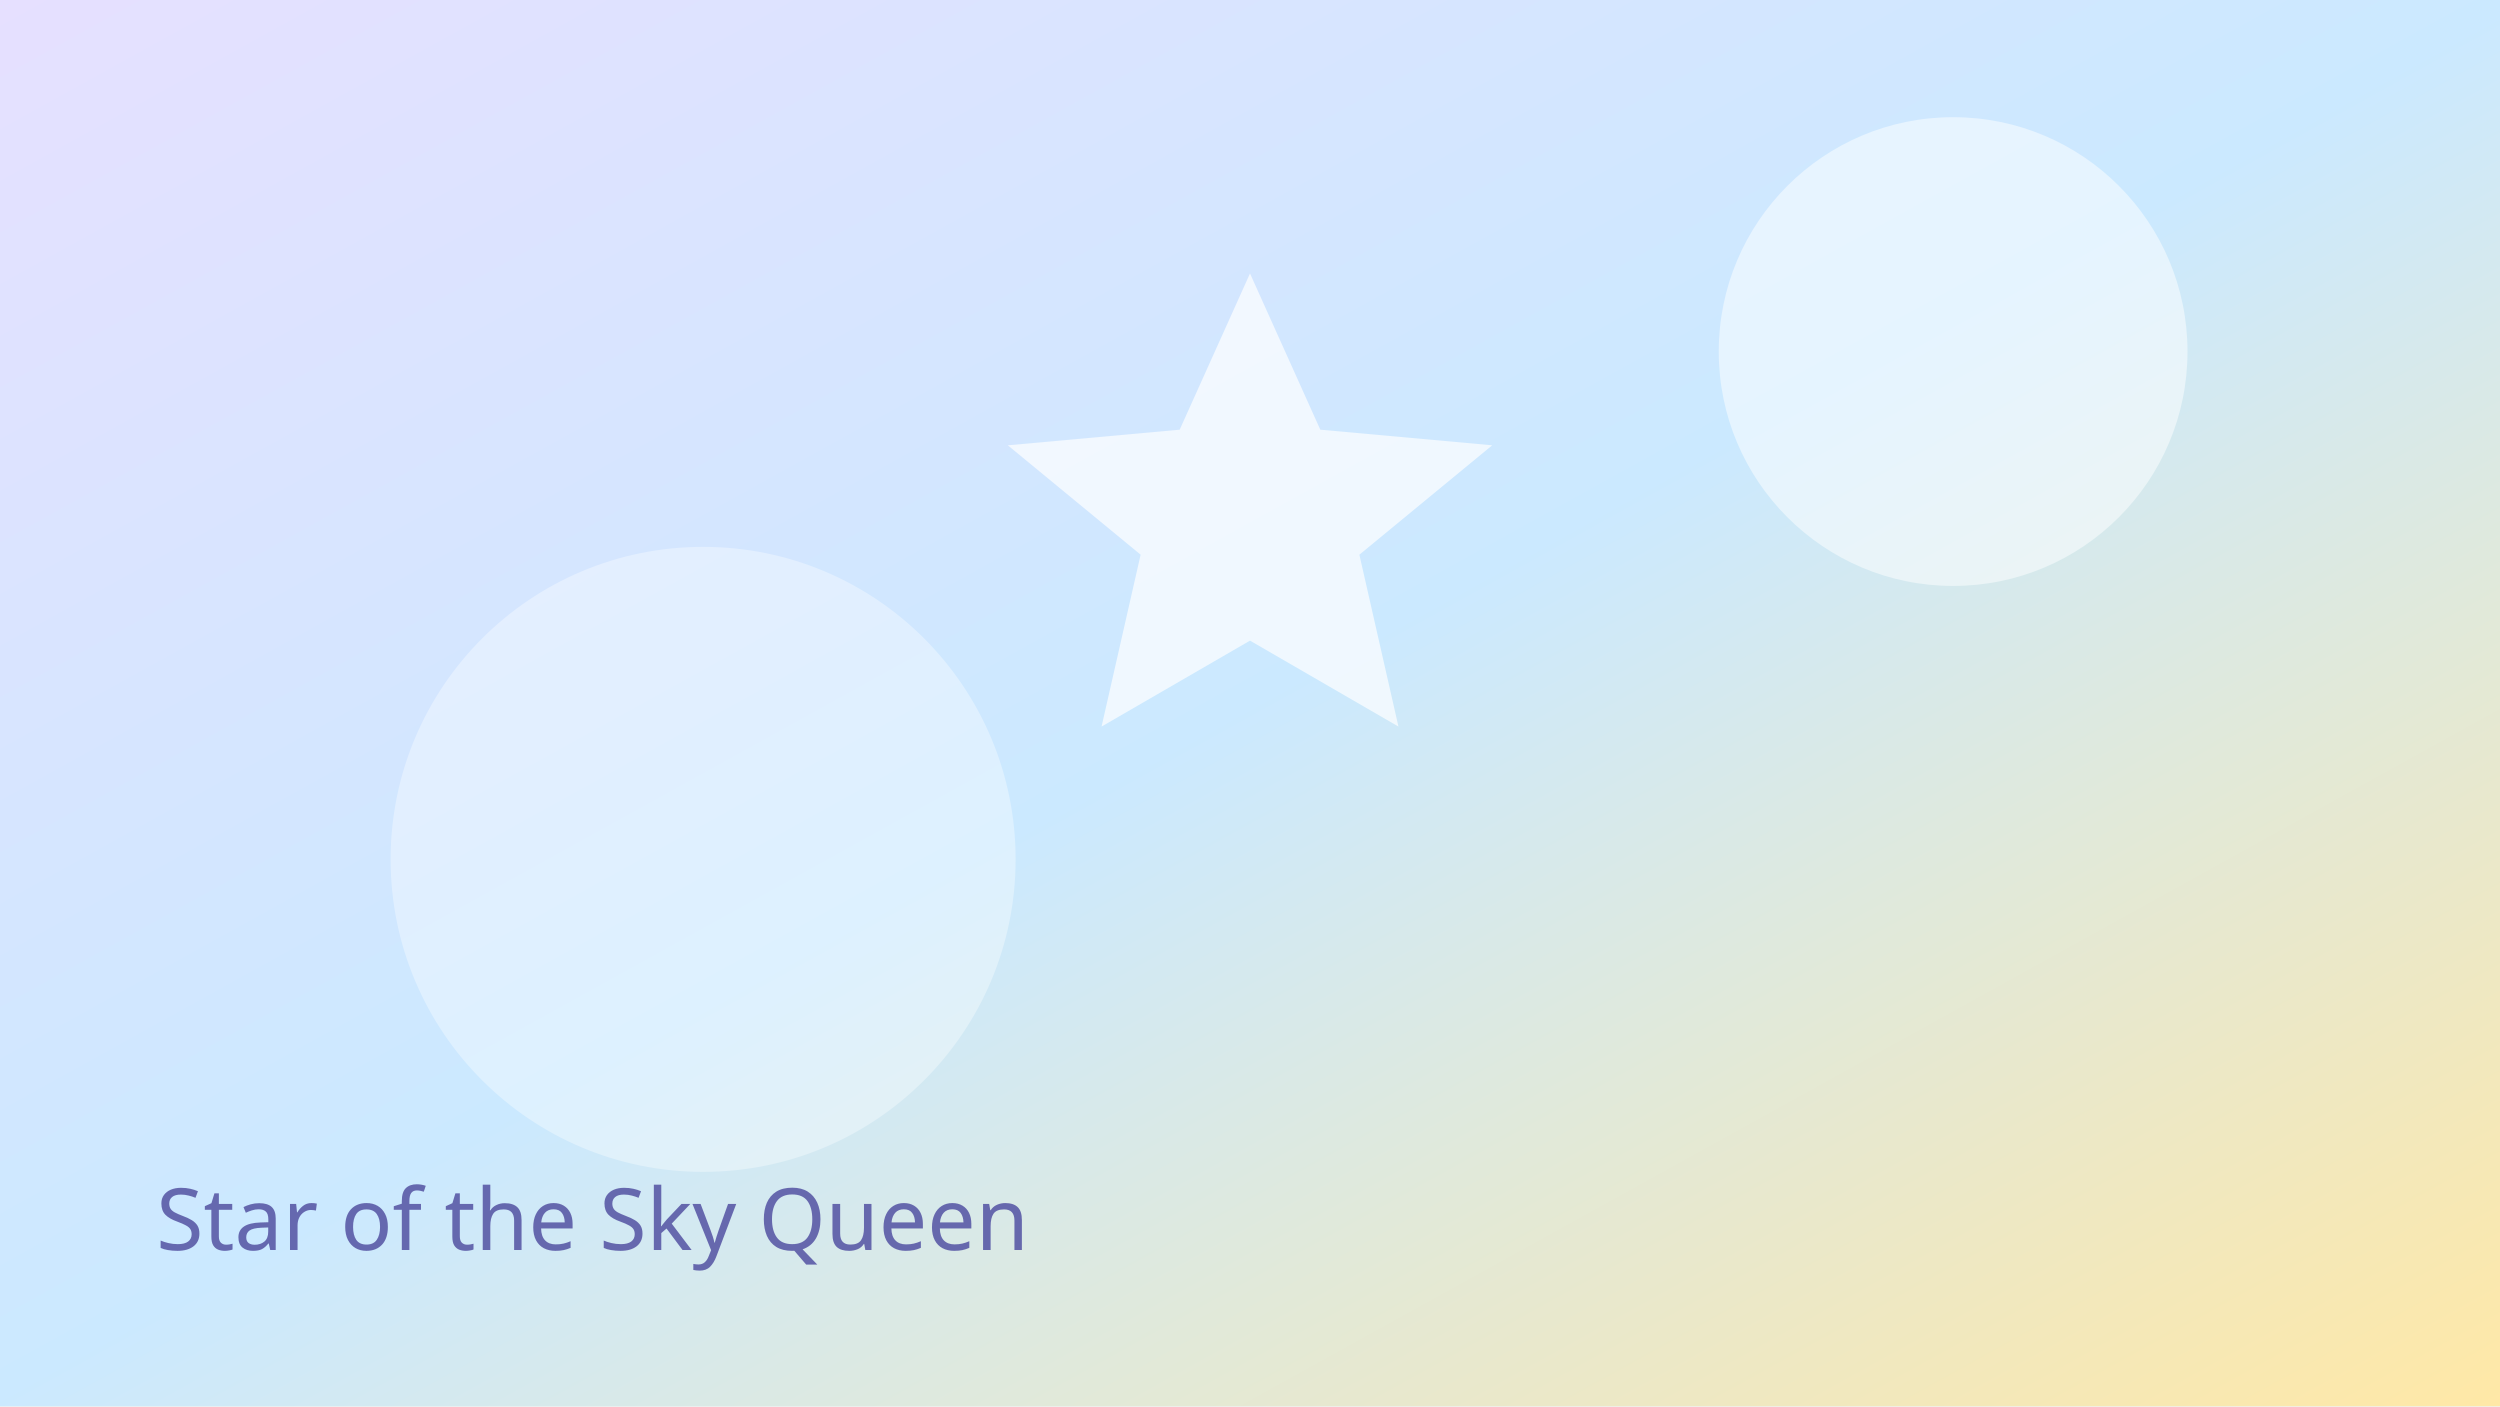
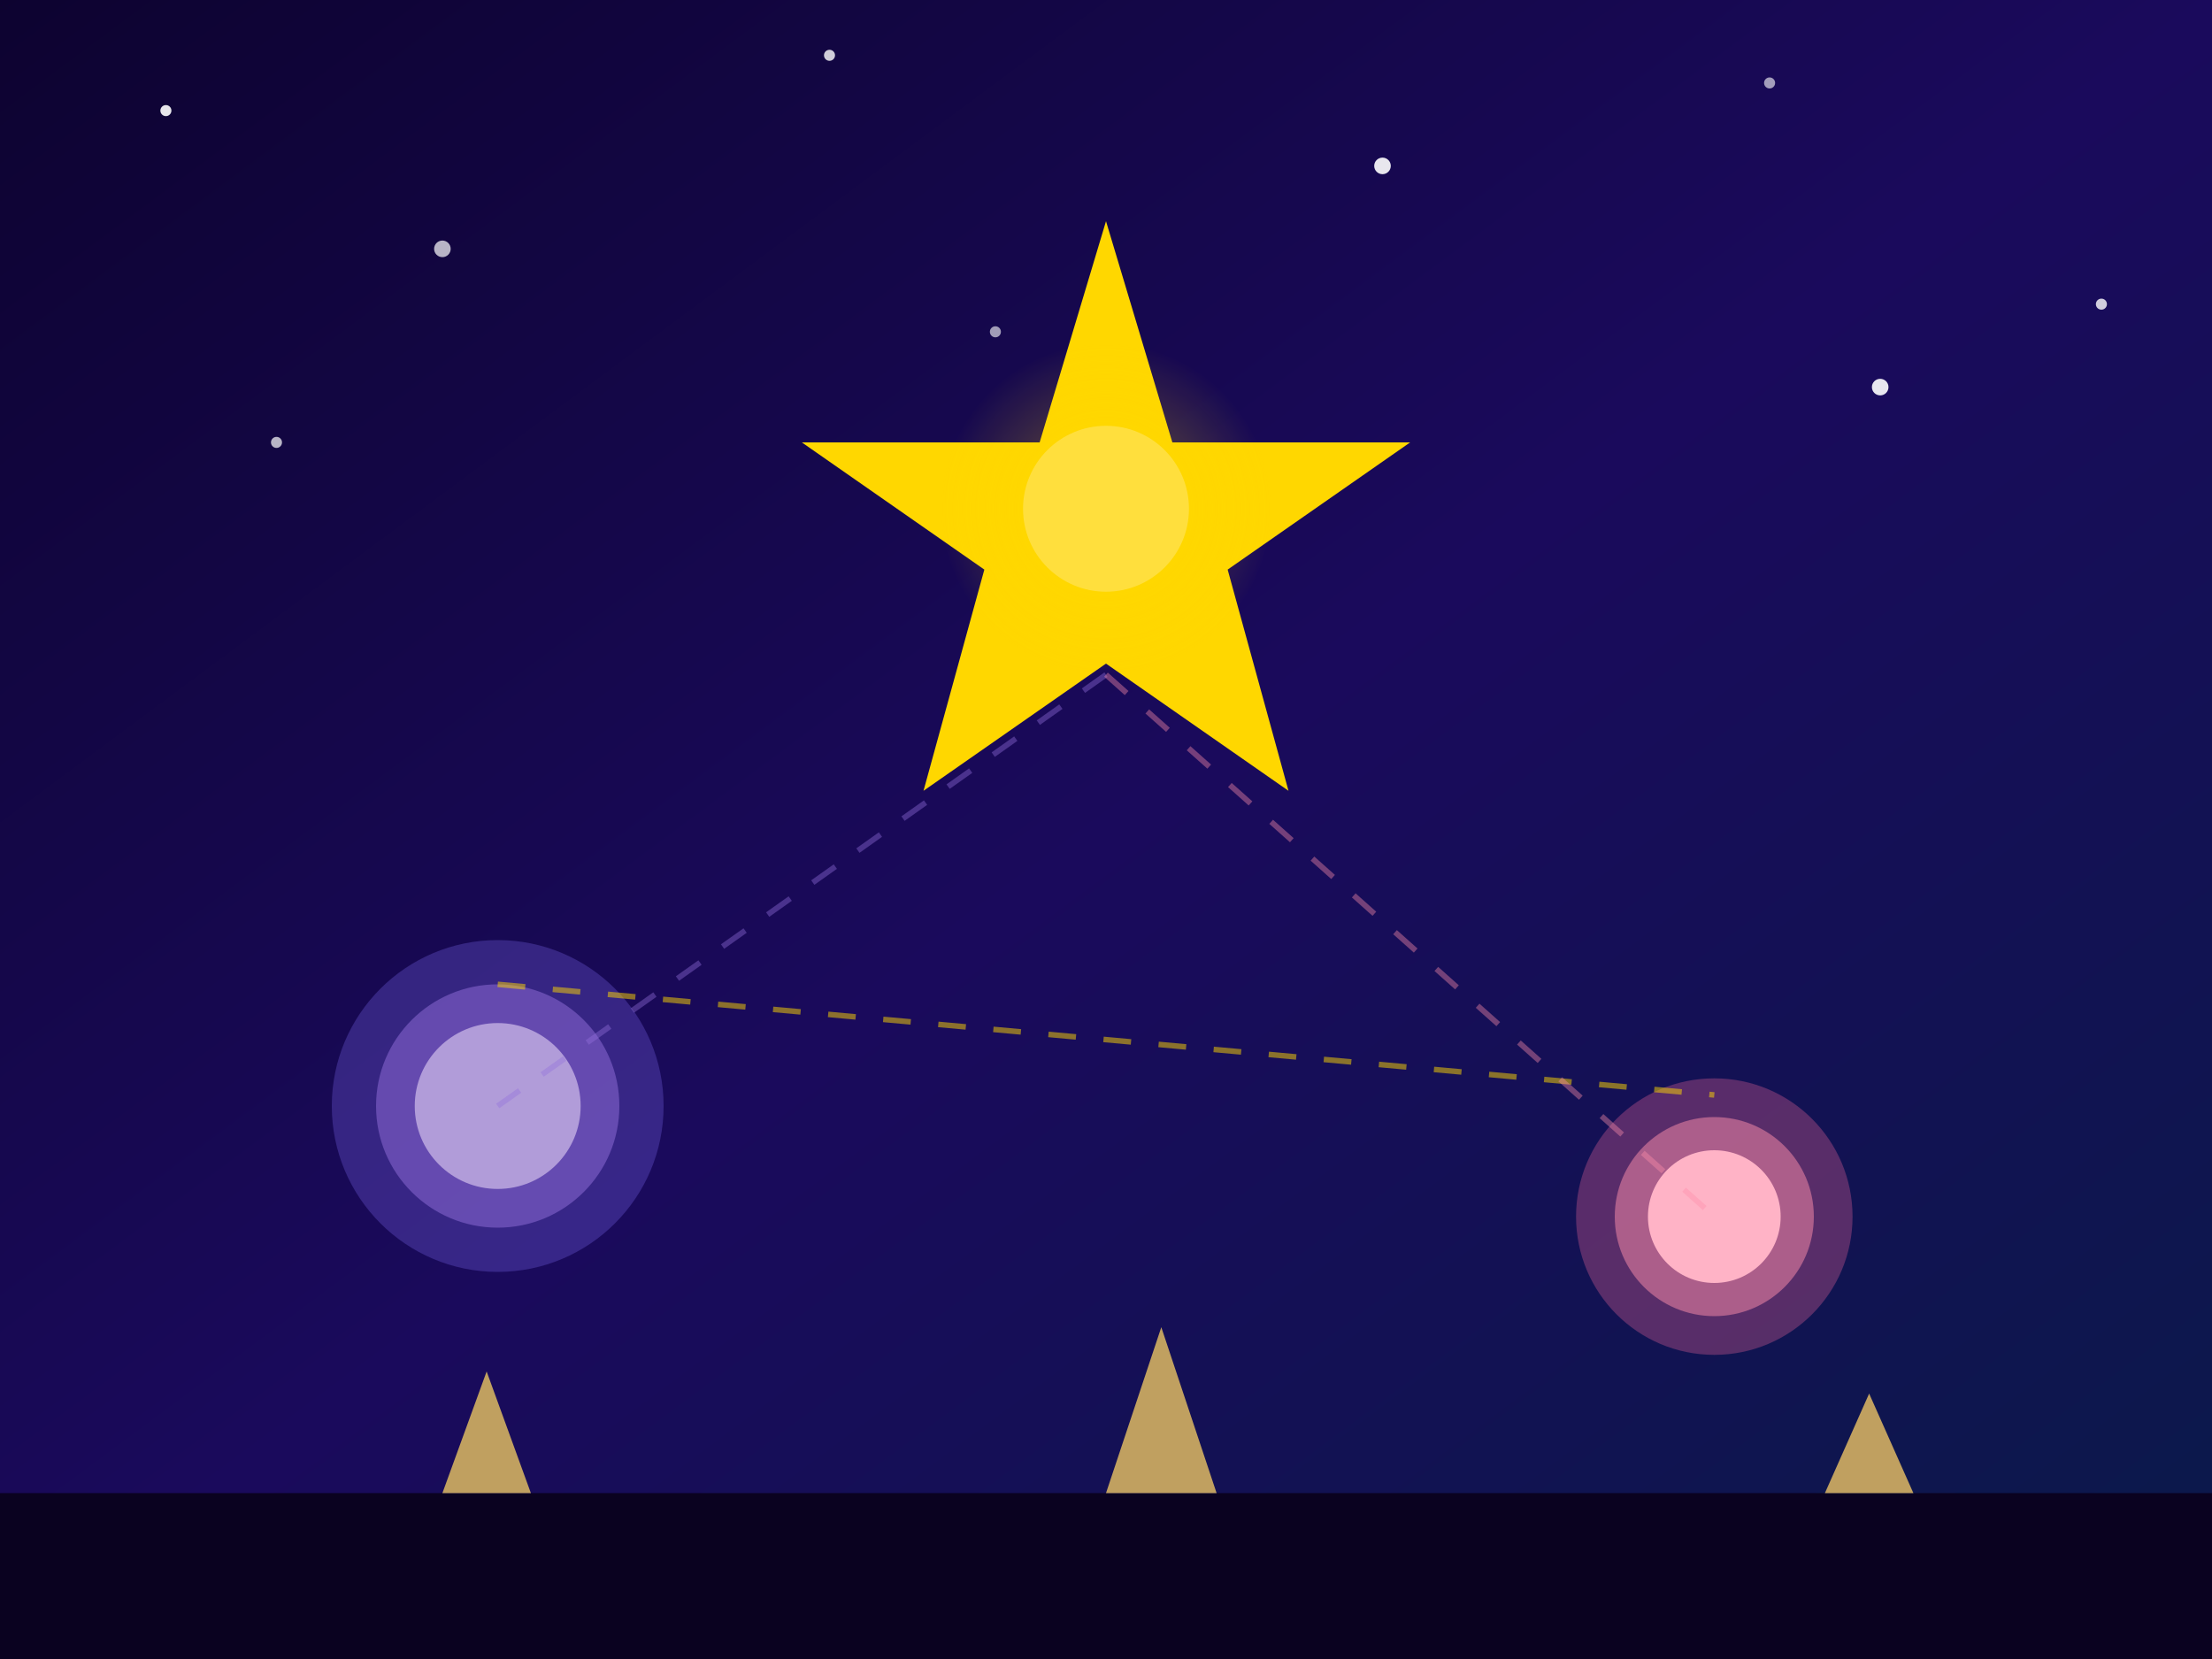
- <svg xmlns="http://www.w3.org/2000/svg" viewBox="0 0 640 360">
+ <svg xmlns="http://www.w3.org/2000/svg" viewBox="0 0 400 300">
  <defs>
-     <linearGradient id="g4" x1="0" y1="0" x2="1" y2="1">
-       <stop offset="0%" stop-color="#E6E0FF" />
-       <stop offset="50%" stop-color="#CBE9FF" />
-       <stop offset="100%" stop-color="#FFE8A6" />
+     <linearGradient id="cosmos" x1="0%" y1="0%" x2="100%" y2="100%">
+       <stop offset="0%" stop-color="#0d0330" />
+       <stop offset="50%" stop-color="#1a0a5c" />
+       <stop offset="100%" stop-color="#0a1a4a" />
    </linearGradient>
+     <radialGradient id="starGlow" cx="50%" cy="50%" r="50%">
+       <stop offset="0%" stop-color="#FFD700" stop-opacity="1" />
+       <stop offset="100%" stop-color="#FFD700" stop-opacity="0" />
+     </radialGradient>
  </defs>
-   <rect width="640" height="360" fill="url(#g4)" />
-   <circle cx="500" cy="90" r="60" fill="#FFFFFF" fill-opacity="0.5" />
-   <circle cx="180" cy="220" r="80" fill="#FFFFFF" fill-opacity="0.35" />
-   <path d="M320 70l18 40 44 4-34 28 10 44-38-22-38 22 10-44-34-28 44-4z" fill="#FFFFFF" fill-opacity="0.7" />
-   <text x="40" y="320" font-family="Nunito, sans-serif" font-size="22" fill="#5A5AA6" opacity="0.9">Star of the Sky Queen</text>
+   <rect width="400" height="300" fill="url(#cosmos)" />
+   <circle cx="30" cy="20" r="1" fill="white" opacity="0.9" />
+   <circle cx="80" cy="45" r="1.5" fill="white" opacity="0.7" />
+   <circle cx="150" cy="10" r="1" fill="white" opacity="0.8" />
+   <circle cx="250" cy="30" r="1.5" fill="white" opacity="0.9" />
+   <circle cx="320" cy="15" r="1" fill="white" opacity="0.6" />
+   <circle cx="380" cy="55" r="1" fill="white" opacity="0.8" />
+   <circle cx="50" cy="80" r="1" fill="white" opacity="0.7" />
+   <circle cx="340" cy="70" r="1.5" fill="white" opacity="0.9" />
+   <circle cx="180" cy="60" r="1" fill="white" opacity="0.6" />
+   <polygon points="200,40 212,80 255,80 222,103 233,143 200,120 167,143 178,103 145,80 188,80" fill="#FFD700" />
+   <circle cx="200" cy="92" r="30" fill="url(#starGlow)" opacity="0.4" />
+   <circle cx="200" cy="92" r="15" fill="#FFE566" opacity="0.6" />
+   <circle cx="90" cy="200" r="30" fill="#7B68EE" opacity="0.3" />
+   <circle cx="90" cy="200" r="22" fill="#9370DB" opacity="0.5" />
+   <circle cx="90" cy="200" r="15" fill="#B19CD9" />
+   <circle cx="310" cy="220" r="25" fill="#FF6B9D" opacity="0.3" />
+   <circle cx="310" cy="220" r="18" fill="#FF8FAB" opacity="0.5" />
+   <circle cx="310" cy="220" r="12" fill="#FFB3C6" />
+   <path d="M90 178 L310 198" stroke="#FFD700" stroke-width="1" stroke-dasharray="5,5" opacity="0.5" />
+   <path d="M200 122 L90 200" stroke="#9370DB" stroke-width="1" stroke-dasharray="5,5" opacity="0.4" />
+   <path d="M200 122 L310 220" stroke="#FF8FAB" stroke-width="1" stroke-dasharray="5,5" opacity="0.4" />
+   <rect x="0" y="270" width="400" height="30" fill="#0a0220" />
+   <polygon points="80,270 88,248 96,270" fill="#C0A060" />
+   <polygon points="200,270 210,240 220,270" fill="#C0A060" />
+   <polygon points="330,270 338,252 346,270" fill="#C0A060" />
</svg>
